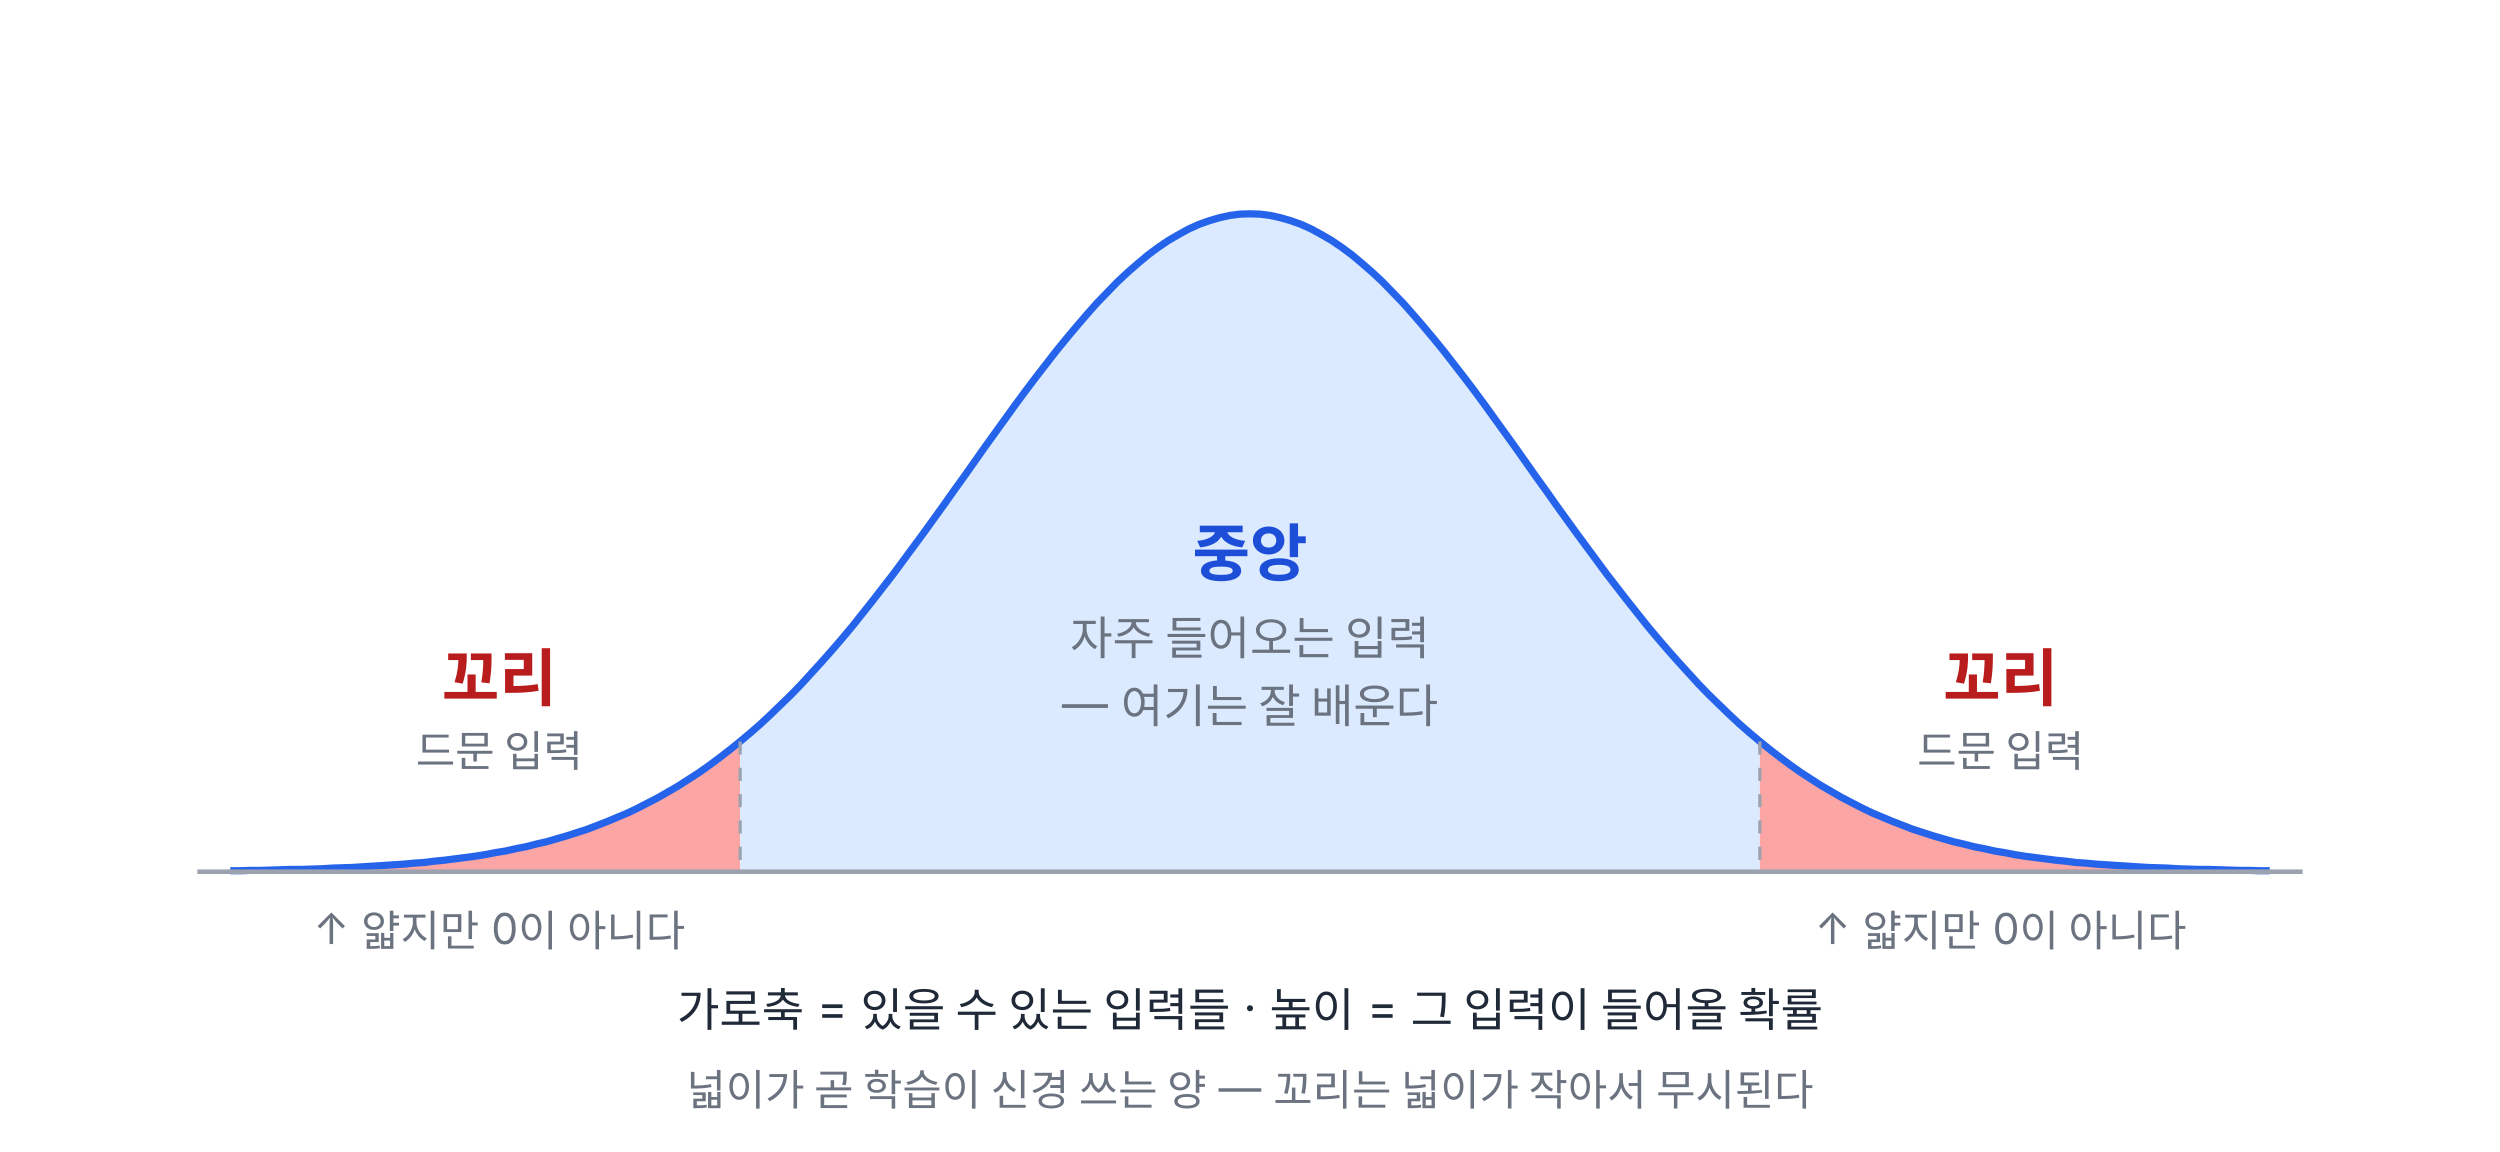
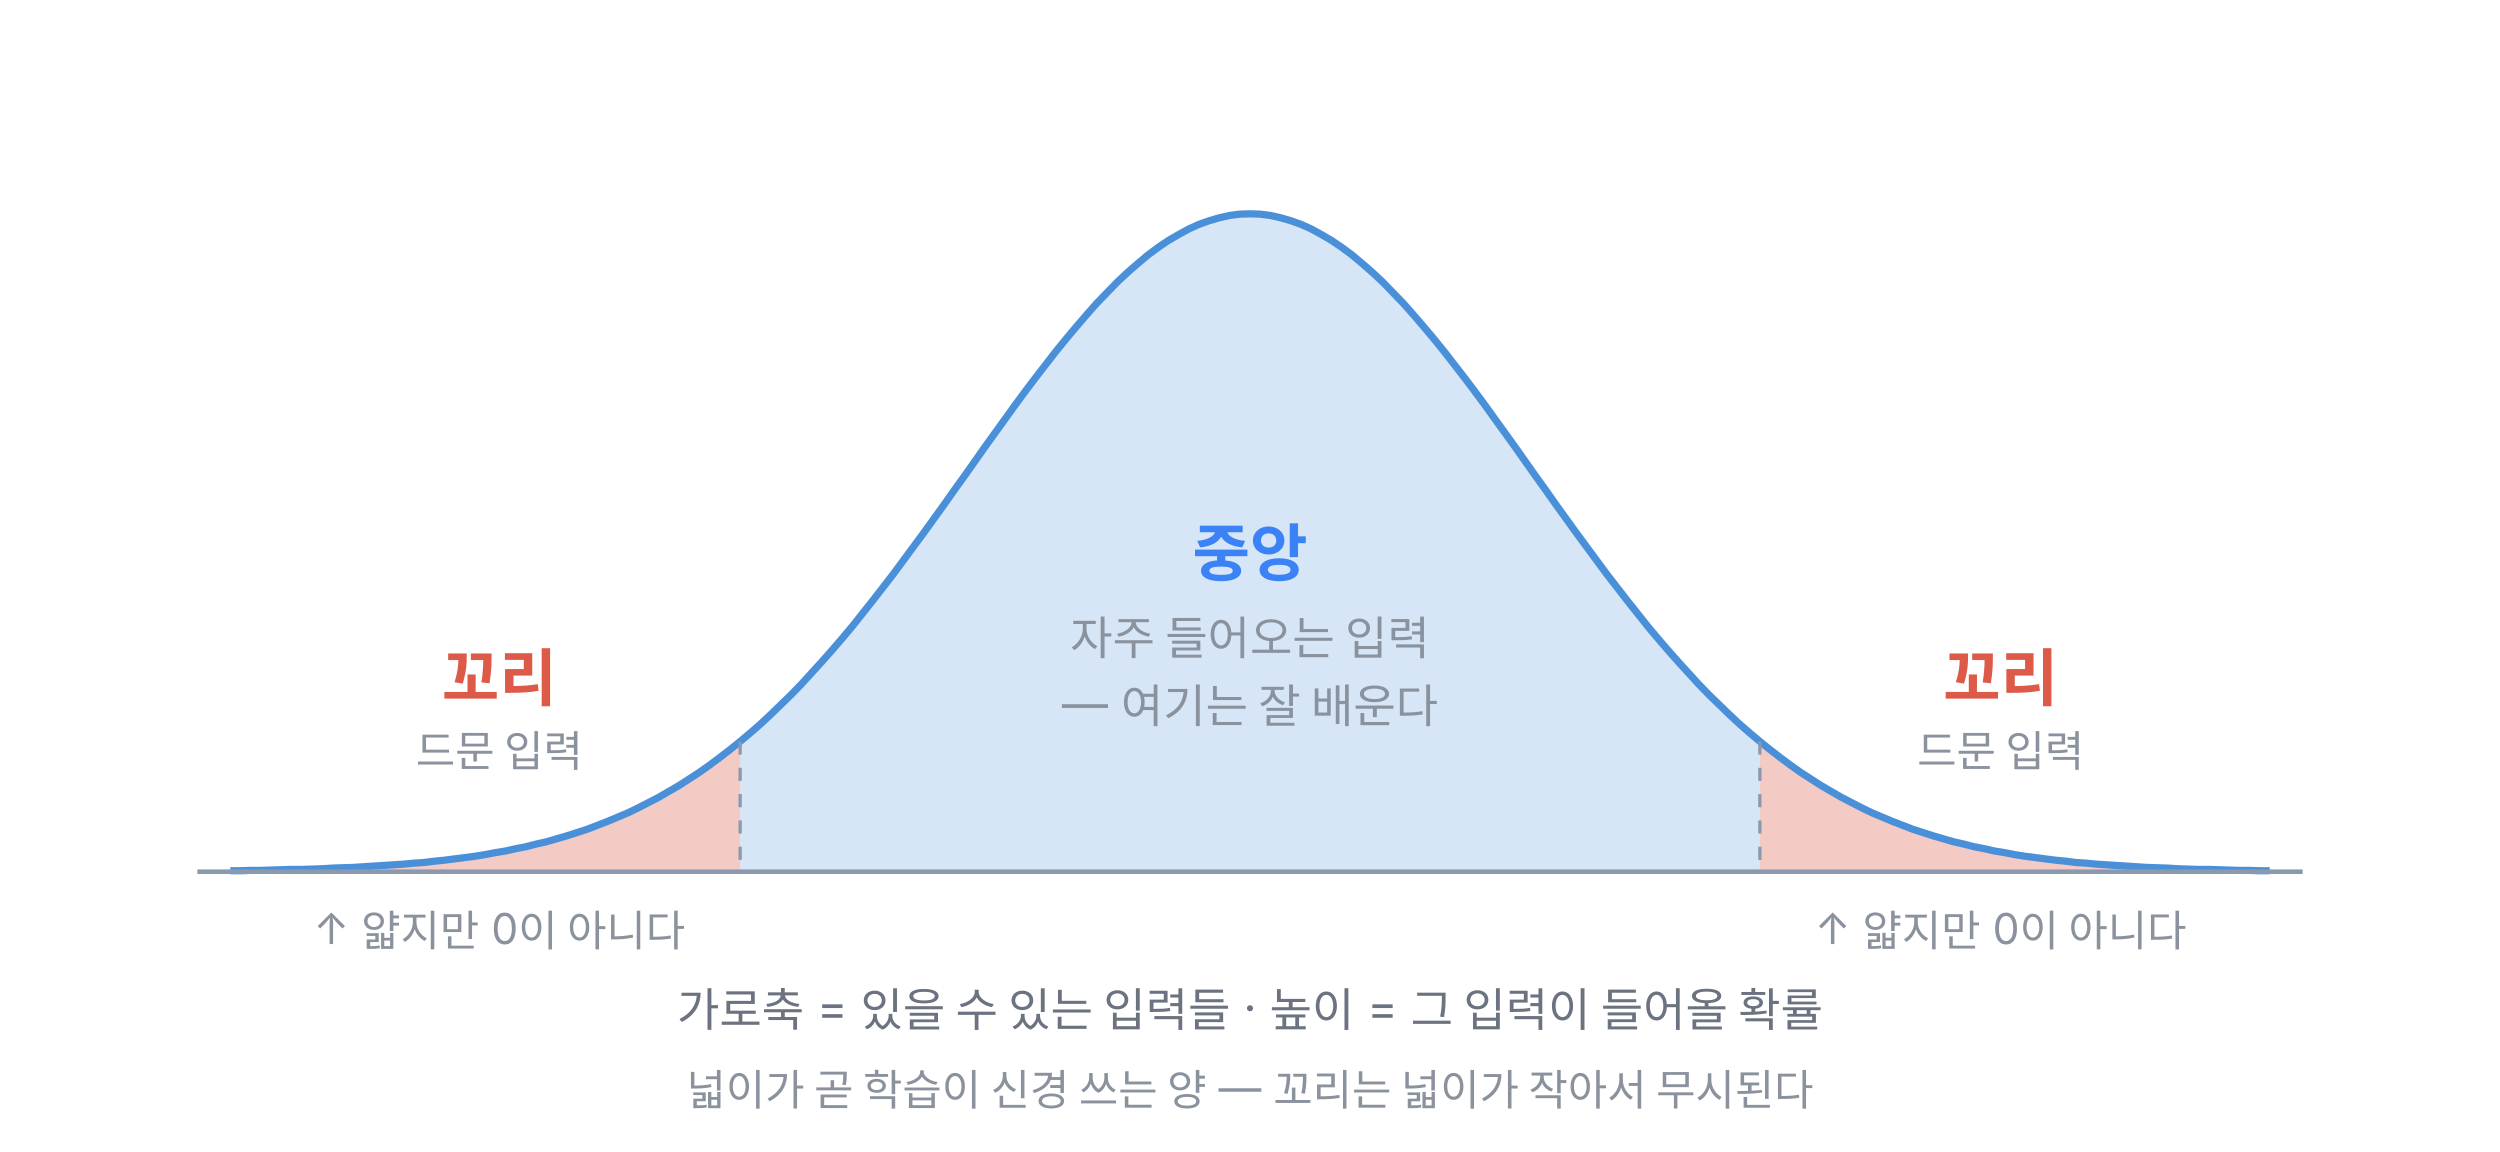
<svg xmlns="http://www.w3.org/2000/svg" viewBox="0 0 760 350" role="img" aria-label="정규분포 곡선에서 중앙과 양쪽 꼬리를 표시한 그림">
  <style>
-     :root { color-scheme: light dark; }
-     .curve  { fill: none; stroke: #2563eb; stroke-width: 2.2; }
-     .curve2 { fill: none; stroke: #0891b2; stroke-width: 2.2; }
-     .fillA  { fill: #dbeafe; } .fillB { fill: #cffafe; }
-     .tailA  { fill: #fca5a5; } .ghost { fill: #e5e7eb; }
-     .box    { fill: none; stroke: #9ca3af; stroke-width: 1.6; rx: 10; }
-     .axis   { stroke: #9ca3af; stroke-width: 1.4; }
-     .gridln { stroke: #9ca3af; stroke-width: 1; stroke-dasharray: 4 4; }
-     .dash   { stroke: #9ca3af; stroke-width: 1.4; stroke-dasharray: 5 5; fill: none; }
-     .arrow  { stroke: #2563eb; stroke-width: 2.4; fill: none; }
-     .lbl    { fill: #1f2937; font-family: system-ui,-apple-system,'Apple SD Gothic Neo',sans-serif; }
-     .mut    { fill: #6b7280; font-family: system-ui,-apple-system,'Apple SD Gothic Neo',sans-serif; }
-     .warn   { fill: #b91c1c; font-weight: 700; }
-     .accent { fill: #1d4ed8; font-weight: 700; }
-     @media (prefers-color-scheme: dark) {
-       .curve { stroke:#60a5fa } .curve2 { stroke:#22d3ee }
-       .fillA { fill:#1e3a5f } .fillB { fill:#164e63 }
-       .tailA { fill:#7f1d1d } .ghost { fill:#374151 }
-       .box,.axis,.dash,.gridln { stroke:#6b7280 }
-       .lbl { fill:#e5e7eb } .mut { fill:#9ca3af }
-       .warn { fill:#fca5a5 } .accent { fill:#93c5fd }
-     }
+     .curve  { fill: none; stroke: #4a90d9; stroke-width: 2.2; }
+     .curve2 { fill: none; stroke: #17a8bd; stroke-width: 2.2; }
+     .fillA  { fill: #4a90d9; fill-opacity: .22; }
+     .fillB  { fill: #17a8bd; fill-opacity: .20; }
+     .tailA  { fill: #dc5a47; fill-opacity: .32; }
+     .ghost  { fill: #8a99ad; fill-opacity: .22; }
+     .box    { fill: none; stroke: #8a99ad; stroke-opacity: .75; stroke-width: 1.6; rx: 10; }
+     .axis   { stroke: #8a99ad; stroke-width: 1.4; }
+     .gridln { stroke: #8a99ad; stroke-width: 1; stroke-dasharray: 4 4; }
+     .dash   { stroke: #8a99ad; stroke-width: 1.4; stroke-dasharray: 5 5; fill: none; }
+     .arrow  { stroke: #4a90d9; stroke-width: 2.4; fill: none; }
+     .lbl    { fill: #6b7280; font-family: system-ui,-apple-system,'Apple SD Gothic Neo',sans-serif; }
+     .mut    { fill: #8a929e; font-family: system-ui,-apple-system,'Apple SD Gothic Neo',sans-serif; }
+     .warn   { fill: #dc5a47; font-weight: 700; }
+     .accent { fill: #3b82f6; font-weight: 700; }
  </style>
  <path class="tailA" d="M 70.0,264.7 L 70.8,264.7 L 71.5,264.7 L 72.3,264.7 L 73.1,264.7 L 73.9,264.6 L 74.6,264.6 L 75.4,264.6 L 76.2,264.6 L 77.0,264.6 L 77.8,264.6 L 78.5,264.6 L 79.3,264.6 L 80.1,264.5 L 80.8,264.5 L 81.6,264.5 L 82.4,264.5 L 83.2,264.5 L 83.9,264.5 L 84.7,264.4 L 85.5,264.4 L 86.3,264.4 L 87.0,264.4 L 87.8,264.4 L 88.6,264.3 L 89.4,264.3 L 90.1,264.3 L 90.9,264.3 L 91.7,264.3 L 92.5,264.2 L 93.2,264.2 L 94.0,264.2 L 94.8,264.2 L 95.6,264.1 L 96.3,264.1 L 97.1,264.1 L 97.9,264.1 L 98.7,264.0 L 99.4,264.0 L 100.2,264.0 L 101.0,263.9 L 101.8,263.9 L 102.6,263.9 L 103.3,263.9 L 104.1,263.8 L 104.9,263.8 L 105.6,263.8 L 106.4,263.7 L 107.2,263.7 L 108.0,263.6 L 108.8,263.6 L 109.5,263.6 L 110.3,263.5 L 111.1,263.5 L 111.9,263.4 L 112.6,263.4 L 113.4,263.3 L 114.2,263.3 L 114.9,263.2 L 115.7,263.2 L 116.5,263.1 L 117.3,263.1 L 118.1,263.0 L 118.8,263.0 L 119.6,262.9 L 120.4,262.9 L 121.1,262.8 L 121.9,262.8 L 122.7,262.7 L 123.5,262.6 L 124.2,262.6 L 125.0,262.5 L 125.8,262.4 L 126.6,262.4 L 127.3,262.3 L 128.1,262.2 L 128.9,262.2 L 129.7,262.1 L 130.4,262.0 L 131.2,261.9 L 132.0,261.8 L 132.8,261.8 L 133.5,261.7 L 134.3,261.6 L 135.1,261.5 L 135.9,261.4 L 136.6,261.3 L 137.4,261.2 L 138.2,261.1 L 139.0,261.0 L 139.8,260.9 L 140.5,260.8 L 141.3,260.7 L 142.1,260.6 L 142.8,260.5 L 143.6,260.4 L 144.4,260.3 L 145.2,260.1 L 145.9,260.0 L 146.7,259.9 L 147.5,259.8 L 148.3,259.6 L 149.0,259.5 L 149.8,259.4 L 150.6,259.2 L 151.4,259.1 L 152.2,259.0 L 152.9,258.8 L 153.7,258.7 L 154.5,258.5 L 155.2,258.4 L 156.0,258.2 L 156.8,258.0 L 157.6,257.9 L 158.4,257.7 L 159.1,257.5 L 159.9,257.4 L 160.7,257.2 L 161.4,257.0 L 162.2,256.8 L 163.0,256.6 L 163.8,256.5 L 164.5,256.3 L 165.3,256.1 L 166.1,255.9 L 166.9,255.6 L 167.6,255.4 L 168.4,255.2 L 169.2,255.0 L 170.0,254.8 L 170.8,254.6 L 171.5,254.3 L 172.3,254.1 L 173.1,253.9 L 173.8,253.6 L 174.6,253.4 L 175.4,253.1 L 176.2,252.9 L 176.9,252.6 L 177.7,252.3 L 178.5,252.1 L 179.3,251.8 L 180.0,251.5 L 180.8,251.2 L 181.6,250.9 L 182.4,250.6 L 183.2,250.3 L 183.9,250.0 L 184.7,249.7 L 185.5,249.4 L 186.2,249.1 L 187.0,248.8 L 187.8,248.4 L 188.6,248.1 L 189.3,247.8 L 190.1,247.4 L 190.9,247.1 L 191.7,246.7 L 192.5,246.3 L 193.2,246.0 L 194.0,245.6 L 194.8,245.2 L 195.6,244.8 L 196.3,244.4 L 197.1,244.0 L 197.9,243.6 L 198.7,243.2 L 199.4,242.8 L 200.2,242.4 L 201.0,242.0 L 201.7,241.5 L 202.5,241.1 L 203.3,240.6 L 204.1,240.2 L 204.8,239.7 L 205.6,239.3 L 206.4,238.8 L 207.2,238.3 L 208.0,237.8 L 208.7,237.3 L 209.5,236.8 L 210.3,236.3 L 211.1,235.8 L 211.8,235.3 L 212.6,234.8 L 213.4,234.2 L 214.2,233.7 L 214.9,233.2 L 215.7,232.6 L 216.5,232.0 L 217.2,231.5 L 218.0,230.9 L 218.8,230.3 L 219.6,229.7 L 220.3,229.1 L 221.1,228.5 L 221.9,227.9 L 222.7,227.3 L 223.5,226.7 L 224.2,226.1 L 225.0,225.4 L 225.0,265 L 70.0,265 Z" />
  <path class="fillA" d="M 225.0,225.4 L 226.6,224.1 L 228.1,222.8 L 229.7,221.4 L 231.2,220.1 L 232.8,218.6 L 234.3,217.2 L 235.9,215.7 L 237.4,214.2 L 238.9,212.7 L 240.5,211.2 L 242.1,209.6 L 243.6,208.0 L 245.2,206.3 L 246.7,204.6 L 248.2,203.0 L 249.8,201.2 L 251.3,199.5 L 252.9,197.7 L 254.4,195.9 L 256.0,194.1 L 257.6,192.2 L 259.1,190.4 L 260.6,188.5 L 262.2,186.5 L 263.8,184.6 L 265.3,182.6 L 266.9,180.6 L 268.4,178.6 L 269.9,176.6 L 271.5,174.6 L 273.1,172.5 L 274.6,170.4 L 276.1,168.3 L 277.7,166.2 L 279.2,164.1 L 280.8,162.0 L 282.4,159.9 L 283.9,157.7 L 285.5,155.5 L 287.0,153.4 L 288.6,151.2 L 290.1,149.0 L 291.6,146.8 L 293.2,144.7 L 294.8,142.5 L 296.3,140.3 L 297.9,138.1 L 299.4,135.9 L 300.9,133.8 L 302.5,131.6 L 304.1,129.4 L 305.6,127.3 L 307.1,125.2 L 308.7,123.0 L 310.2,120.9 L 311.8,118.8 L 313.4,116.8 L 314.9,114.7 L 316.4,112.7 L 318.0,110.7 L 319.6,108.7 L 321.1,106.7 L 322.7,104.8 L 324.2,102.9 L 325.8,101.0 L 327.3,99.2 L 328.9,97.3 L 330.4,95.6 L 331.9,93.8 L 333.5,92.1 L 335.1,90.5 L 336.6,88.9 L 338.1,87.3 L 339.7,85.7 L 341.2,84.3 L 342.8,82.8 L 344.3,81.4 L 345.9,80.1 L 347.4,78.8 L 349.0,77.5 L 350.6,76.4 L 352.1,75.2 L 353.6,74.1 L 355.2,73.1 L 356.8,72.2 L 358.3,71.3 L 359.8,70.4 L 361.4,69.6 L 362.9,68.9 L 364.5,68.2 L 366.1,67.6 L 367.6,67.1 L 369.2,66.6 L 370.7,66.2 L 372.2,65.8 L 373.8,65.5 L 375.4,65.3 L 376.9,65.1 L 378.5,65.0 L 380.0,65.0 L 381.6,65.0 L 383.1,65.1 L 384.6,65.3 L 386.2,65.5 L 387.8,65.8 L 389.3,66.2 L 390.8,66.6 L 392.4,67.1 L 393.9,67.6 L 395.5,68.2 L 397.1,68.9 L 398.6,69.6 L 400.2,70.4 L 401.7,71.3 L 403.2,72.2 L 404.8,73.1 L 406.3,74.1 L 407.9,75.2 L 409.5,76.4 L 411.0,77.5 L 412.6,78.8 L 414.1,80.1 L 415.6,81.4 L 417.2,82.8 L 418.8,84.3 L 420.3,85.7 L 421.9,87.3 L 423.4,88.9 L 424.9,90.5 L 426.5,92.1 L 428.1,93.8 L 429.6,95.6 L 431.1,97.3 L 432.7,99.2 L 434.2,101.0 L 435.8,102.9 L 437.3,104.8 L 438.9,106.7 L 440.4,108.7 L 442.0,110.7 L 443.6,112.7 L 445.1,114.7 L 446.7,116.8 L 448.2,118.8 L 449.8,120.9 L 451.3,123.0 L 452.9,125.2 L 454.4,127.3 L 455.9,129.4 L 457.5,131.6 L 459.0,133.8 L 460.6,135.9 L 462.2,138.1 L 463.7,140.3 L 465.2,142.5 L 466.8,144.7 L 468.4,146.8 L 469.9,149.0 L 471.4,151.2 L 473.0,153.4 L 474.6,155.5 L 476.1,157.7 L 477.6,159.9 L 479.2,162.0 L 480.8,164.1 L 482.3,166.2 L 483.9,168.3 L 485.4,170.4 L 486.9,172.5 L 488.5,174.6 L 490.1,176.6 L 491.6,178.6 L 493.2,180.6 L 494.7,182.6 L 496.2,184.6 L 497.8,186.5 L 499.4,188.5 L 500.9,190.4 L 502.4,192.2 L 504.0,194.1 L 505.6,195.9 L 507.1,197.7 L 508.7,199.5 L 510.2,201.2 L 511.8,203.0 L 513.3,204.6 L 514.9,206.3 L 516.4,208.0 L 517.9,209.6 L 519.5,211.2 L 521.0,212.7 L 522.6,214.2 L 524.1,215.7 L 525.7,217.2 L 527.2,218.6 L 528.8,220.1 L 530.4,221.4 L 531.9,222.8 L 533.5,224.1 L 535.0,225.4 L 535.0,265 L 225.0,265 Z" />
  <path class="tailA" d="M 535.0,225.4 L 535.8,226.1 L 536.5,226.7 L 537.3,227.3 L 538.1,227.9 L 538.9,228.5 L 539.6,229.1 L 540.4,229.7 L 541.2,230.3 L 542.0,230.9 L 542.8,231.5 L 543.5,232.0 L 544.3,232.6 L 545.1,233.2 L 545.9,233.7 L 546.6,234.2 L 547.4,234.8 L 548.2,235.3 L 549.0,235.8 L 549.7,236.3 L 550.5,236.8 L 551.3,237.3 L 552.0,237.8 L 552.8,238.3 L 553.6,238.8 L 554.4,239.3 L 555.1,239.7 L 555.9,240.2 L 556.7,240.6 L 557.5,241.1 L 558.2,241.5 L 559.0,242.0 L 559.8,242.4 L 560.6,242.8 L 561.4,243.2 L 562.1,243.6 L 562.9,244.0 L 563.7,244.4 L 564.5,244.8 L 565.2,245.2 L 566.0,245.6 L 566.8,246.0 L 567.5,246.3 L 568.3,246.7 L 569.1,247.1 L 569.9,247.4 L 570.6,247.8 L 571.4,248.1 L 572.2,248.4 L 573.0,248.8 L 573.8,249.1 L 574.5,249.4 L 575.3,249.7 L 576.1,250.0 L 576.9,250.3 L 577.6,250.6 L 578.4,250.9 L 579.2,251.2 L 580.0,251.5 L 580.7,251.8 L 581.5,252.1 L 582.3,252.3 L 583.0,252.6 L 583.8,252.9 L 584.6,253.1 L 585.4,253.4 L 586.1,253.6 L 586.9,253.9 L 587.7,254.1 L 588.5,254.3 L 589.2,254.6 L 590.0,254.8 L 590.8,255.0 L 591.6,255.2 L 592.4,255.4 L 593.1,255.6 L 593.9,255.9 L 594.7,256.1 L 595.5,256.3 L 596.2,256.5 L 597.0,256.6 L 597.8,256.8 L 598.5,257.0 L 599.3,257.2 L 600.1,257.4 L 600.9,257.5 L 601.6,257.7 L 602.4,257.9 L 603.2,258.0 L 604.0,258.2 L 604.8,258.4 L 605.5,258.5 L 606.3,258.7 L 607.1,258.8 L 607.9,259.0 L 608.6,259.1 L 609.4,259.2 L 610.2,259.4 L 611.0,259.5 L 611.7,259.6 L 612.5,259.8 L 613.3,259.9 L 614.0,260.0 L 614.8,260.1 L 615.6,260.3 L 616.4,260.4 L 617.1,260.5 L 617.9,260.6 L 618.7,260.7 L 619.5,260.8 L 620.2,260.9 L 621.0,261.0 L 621.8,261.1 L 622.6,261.2 L 623.4,261.3 L 624.1,261.4 L 624.9,261.5 L 625.7,261.6 L 626.5,261.7 L 627.2,261.8 L 628.0,261.8 L 628.8,261.9 L 629.5,262.0 L 630.3,262.1 L 631.1,262.2 L 631.9,262.2 L 632.6,262.3 L 633.4,262.4 L 634.2,262.4 L 635.0,262.5 L 635.8,262.6 L 636.5,262.6 L 637.3,262.7 L 638.1,262.8 L 638.9,262.8 L 639.6,262.9 L 640.4,262.9 L 641.2,263.0 L 642.0,263.0 L 642.7,263.1 L 643.5,263.1 L 644.3,263.2 L 645.0,263.2 L 645.8,263.3 L 646.6,263.3 L 647.4,263.4 L 648.1,263.4 L 648.9,263.5 L 649.7,263.5 L 650.5,263.6 L 651.2,263.6 L 652.0,263.6 L 652.8,263.7 L 653.6,263.7 L 654.4,263.8 L 655.1,263.8 L 655.9,263.8 L 656.7,263.9 L 657.5,263.9 L 658.2,263.9 L 659.0,263.9 L 659.8,264.0 L 660.5,264.0 L 661.3,264.0 L 662.1,264.1 L 662.9,264.1 L 663.7,264.1 L 664.4,264.1 L 665.2,264.2 L 666.0,264.2 L 666.8,264.2 L 667.5,264.2 L 668.3,264.3 L 669.1,264.3 L 669.8,264.3 L 670.6,264.3 L 671.4,264.3 L 672.2,264.4 L 673.0,264.4 L 673.7,264.4 L 674.5,264.4 L 675.3,264.4 L 676.0,264.5 L 676.8,264.5 L 677.6,264.5 L 678.4,264.5 L 679.2,264.5 L 679.9,264.5 L 680.7,264.6 L 681.5,264.6 L 682.2,264.6 L 683.0,264.6 L 683.8,264.6 L 684.6,264.6 L 685.4,264.6 L 686.1,264.6 L 686.9,264.7 L 687.7,264.7 L 688.5,264.7 L 689.2,264.7 L 690.0,264.7 L 690.0,265 L 535.0,265 Z" />
  <path class="curve" d="M 70.0,264.7 L 73.1,264.7 L 76.2,264.6 L 79.3,264.6 L 82.4,264.5 L 85.5,264.4 L 88.6,264.3 L 91.7,264.3 L 94.8,264.2 L 97.9,264.1 L 101.0,263.9 L 104.1,263.8 L 107.2,263.7 L 110.3,263.5 L 113.4,263.3 L 116.5,263.1 L 119.6,262.9 L 122.7,262.7 L 125.8,262.4 L 128.9,262.2 L 132.0,261.8 L 135.1,261.5 L 138.2,261.1 L 141.3,260.7 L 144.4,260.3 L 147.5,259.8 L 150.6,259.2 L 153.7,258.7 L 156.8,258.0 L 159.9,257.4 L 163.0,256.6 L 166.1,255.9 L 169.2,255.0 L 172.3,254.1 L 175.4,253.1 L 178.5,252.1 L 181.6,250.9 L 184.7,249.7 L 187.8,248.4 L 190.9,247.1 L 194.0,245.6 L 197.1,244.0 L 200.2,242.4 L 203.3,240.6 L 206.4,238.8 L 209.5,236.8 L 212.6,234.8 L 215.7,232.6 L 218.8,230.3 L 221.9,227.9 L 225.0,225.4 L 228.1,222.8 L 231.2,220.1 L 234.3,217.2 L 237.4,214.2 L 240.5,211.2 L 243.6,208.0 L 246.7,204.6 L 249.8,201.2 L 252.9,197.7 L 256.0,194.1 L 259.1,190.4 L 262.2,186.5 L 265.3,182.6 L 268.4,178.6 L 271.5,174.6 L 274.6,170.4 L 277.7,166.2 L 280.8,162.0 L 283.9,157.7 L 287.0,153.4 L 290.1,149.0 L 293.2,144.7 L 296.3,140.3 L 299.4,135.9 L 302.5,131.6 L 305.6,127.3 L 308.7,123.0 L 311.8,118.8 L 314.9,114.7 L 318.0,110.7 L 321.1,106.7 L 324.2,102.9 L 327.3,99.2 L 330.4,95.6 L 333.5,92.1 L 336.6,88.9 L 339.7,85.7 L 342.8,82.8 L 345.9,80.1 L 349.0,77.5 L 352.1,75.2 L 355.2,73.1 L 358.3,71.3 L 361.4,69.6 L 364.5,68.2 L 367.6,67.1 L 370.7,66.2 L 373.8,65.5 L 376.9,65.1 L 380.0,65.0 L 383.1,65.1 L 386.2,65.5 L 389.3,66.2 L 392.4,67.1 L 395.5,68.2 L 398.6,69.6 L 401.7,71.3 L 404.8,73.1 L 407.9,75.2 L 411.0,77.5 L 414.1,80.1 L 417.2,82.8 L 420.3,85.7 L 423.4,88.9 L 426.5,92.1 L 429.6,95.6 L 432.7,99.2 L 435.8,102.9 L 438.9,106.7 L 442.0,110.7 L 445.1,114.7 L 448.2,118.8 L 451.3,123.0 L 454.4,127.3 L 457.5,131.6 L 460.6,135.9 L 463.7,140.3 L 466.8,144.7 L 469.9,149.0 L 473.0,153.4 L 476.1,157.7 L 479.2,162.0 L 482.3,166.2 L 485.4,170.4 L 488.5,174.6 L 491.6,178.6 L 494.7,182.6 L 497.8,186.5 L 500.9,190.4 L 504.0,194.1 L 507.1,197.7 L 510.2,201.2 L 513.3,204.6 L 516.4,208.0 L 519.5,211.2 L 522.6,214.2 L 525.7,217.2 L 528.8,220.1 L 531.9,222.8 L 535.0,225.4 L 538.1,227.9 L 541.2,230.3 L 544.3,232.6 L 547.4,234.8 L 550.5,236.8 L 553.6,238.8 L 556.7,240.6 L 559.8,242.4 L 562.9,244.0 L 566.0,245.6 L 569.1,247.1 L 572.2,248.4 L 575.3,249.7 L 578.4,250.9 L 581.5,252.1 L 584.6,253.1 L 587.7,254.1 L 590.8,255.0 L 593.9,255.9 L 597.0,256.6 L 600.1,257.4 L 603.2,258.0 L 606.3,258.7 L 609.4,259.2 L 612.5,259.8 L 615.6,260.3 L 618.7,260.7 L 621.8,261.1 L 624.9,261.5 L 628.0,261.8 L 631.1,262.2 L 634.2,262.4 L 637.3,262.7 L 640.4,262.9 L 643.5,263.1 L 646.6,263.3 L 649.7,263.5 L 652.8,263.7 L 655.9,263.8 L 659.0,263.9 L 662.1,264.1 L 665.2,264.2 L 668.3,264.3 L 671.4,264.3 L 674.5,264.4 L 677.6,264.5 L 680.7,264.6 L 683.8,264.6 L 686.9,264.7 L 690.0,264.7" />
  <line class="gridln" x1="225.0" y1="225.4" x2="225.0" y2="265" />
  <line class="gridln" x1="535.0" y1="225.4" x2="535.0" y2="265" />
  <line class="axis" x1="60" y1="265" x2="700" y2="265" />
  <text class="lbl accent" x="380.0" y="175" font-size="19" text-anchor="middle">중앙</text>
  <text class="mut" x="380.0" y="199" font-size="14" text-anchor="middle">자주 들어오는 입력</text>
  <text class="mut" x="380.0" y="219" font-size="14" text-anchor="middle">— 여기는 잘 배운다</text>
  <text class="lbl warn" x="151.8" y="213" font-size="19" text-anchor="middle">꼬리</text>
  <text class="lbl warn" x="608.2" y="213" font-size="19" text-anchor="middle">꼬리</text>
  <text class="mut" x="151.8" y="233" font-size="13" text-anchor="middle">드문 입력</text>
  <text class="mut" x="608.2" y="233" font-size="13" text-anchor="middle">드문 입력</text>
  <text class="mut" x="151.8" y="287" font-size="13" text-anchor="middle">↑ 얇지만 0이 아니다</text>
  <text class="mut" x="608.2" y="287" font-size="13" text-anchor="middle">↑ 얇지만 0이 아니다</text>
  <text class="lbl" x="380.0" y="312" font-size="14" text-anchor="middle">가로축 = 있을 수 있는 입력들 · 높이 = 그 입력이 들어올 확률</text>
  <text class="mut" x="380.0" y="336" font-size="13" text-anchor="middle">넓이가 곧 학습이 신경 쓰는 양 — 꼬리는 넓이가 작아서 무시된다</text>
</svg>
